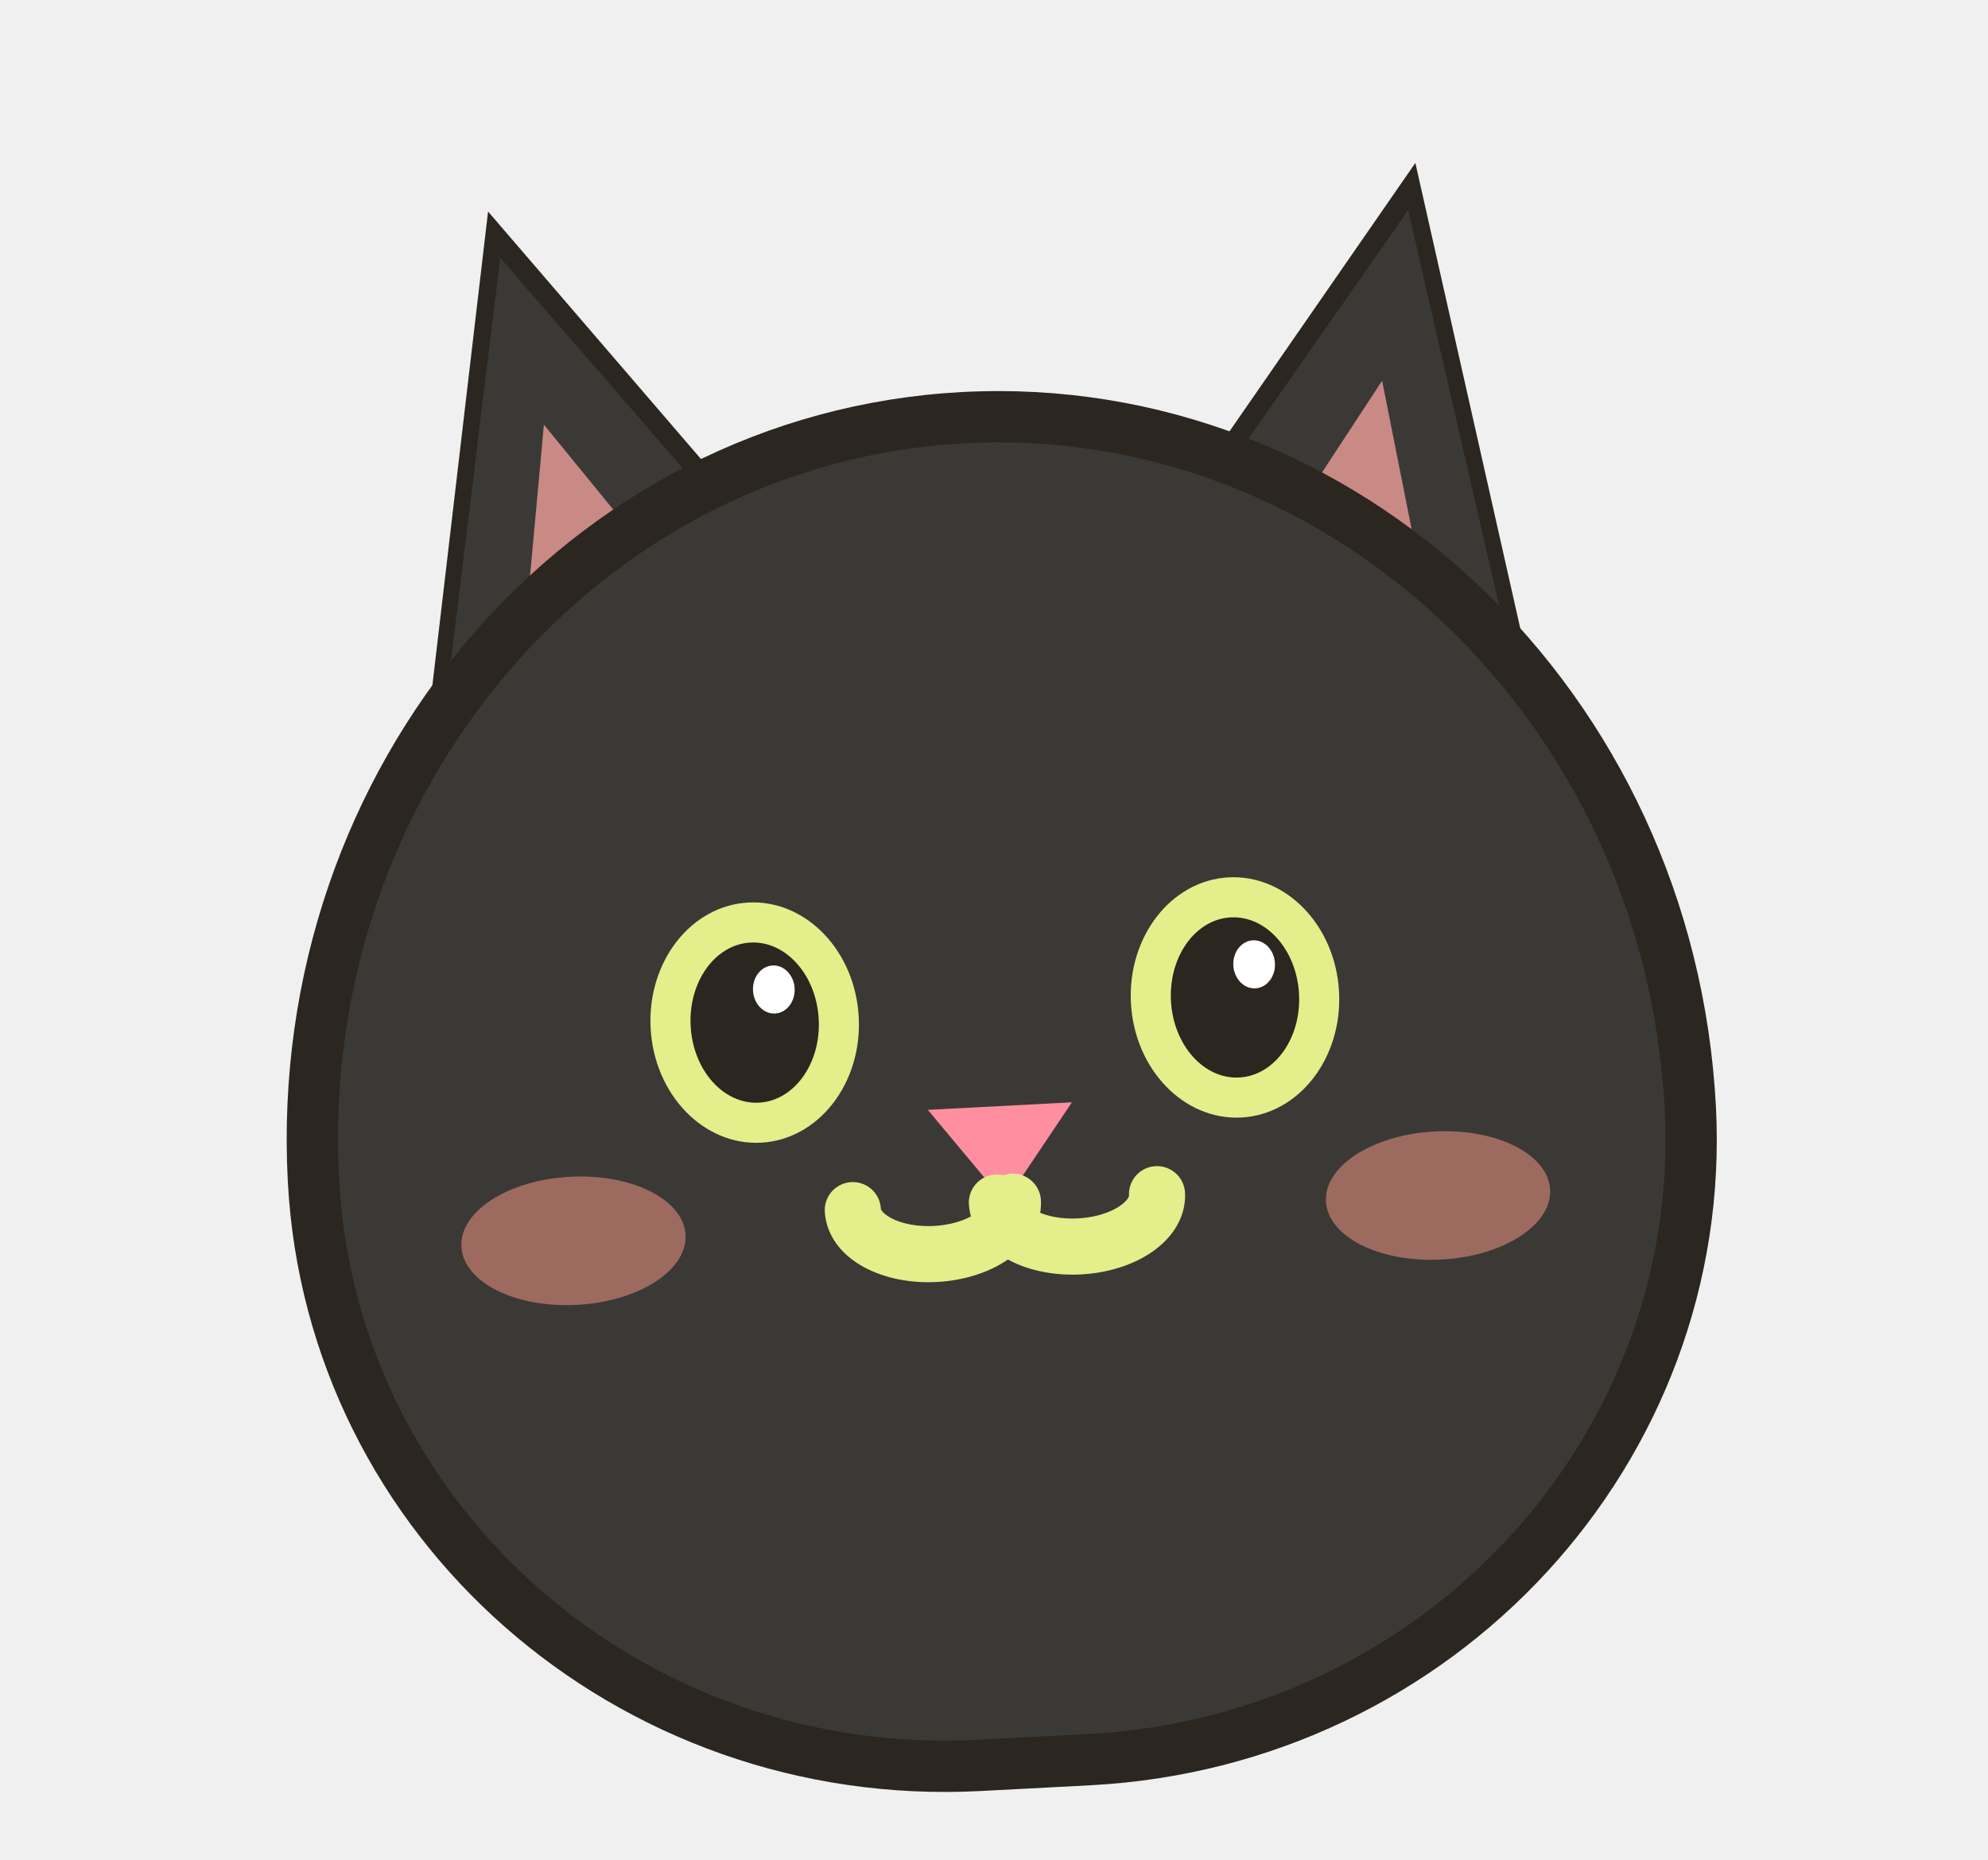
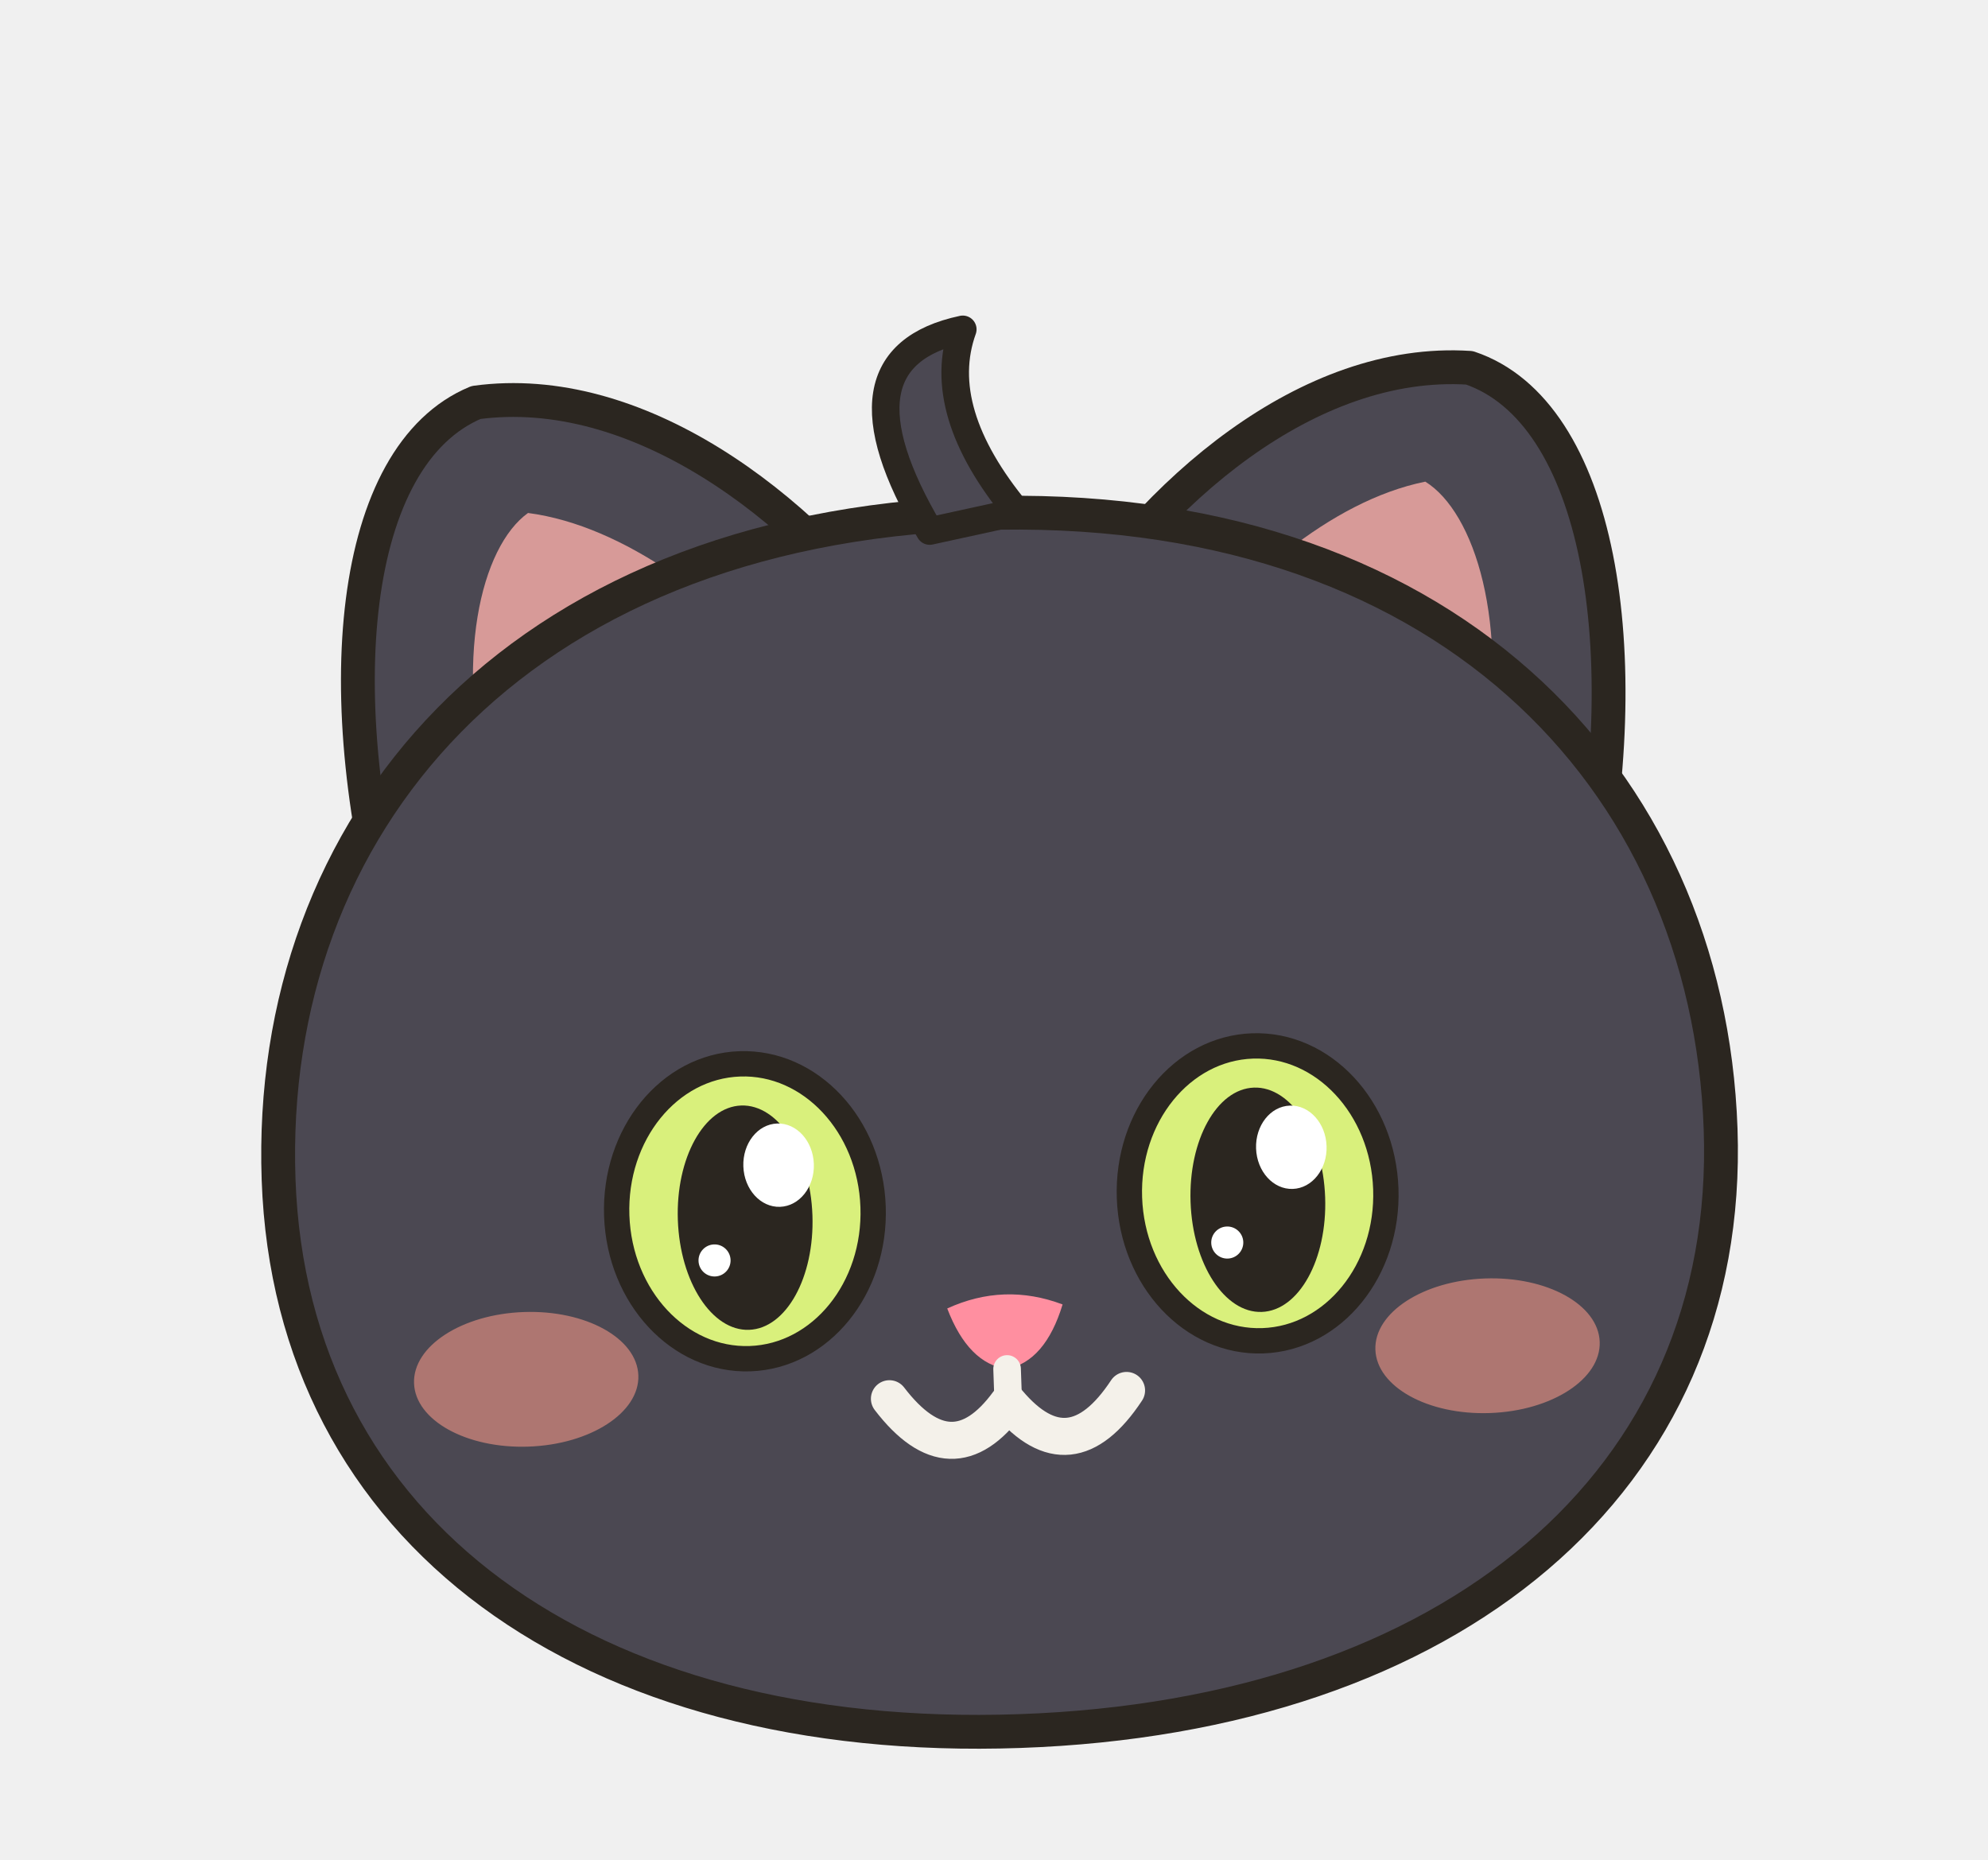
<svg xmlns="http://www.w3.org/2000/svg" viewBox="0 0 124 116" width="248" height="232">
  <g transform="translate(12 12)">
-     <g transform="rotate(-3 50 50)">
-       <path d="M26 -1L44 40L8 40Z" fill="#2B2620" transform="rotate(-14 26 19.5)" />
-       <path d="M26 2L42 38L10 38Z" fill="#3B3936" transform="rotate(-14 26 20)" />
-       <path d="M26 12.8L33.36 30.8L18.64 30.8Z" fill="#C98A86" transform="rotate(-14 26 21.8)" />
-       <path d="M74 -1L92 40L56 40Z" fill="#2B2620" transform="rotate(14 74 19.5)" />
-       <path d="M74 2L90 38L58 38Z" fill="#3B3936" transform="rotate(14 74 20)" />
-       <path d="M74 12.8L81.36 30.8L66.64 30.8Z" fill="#C98A86" transform="rotate(14 74 21.8)" />
-       <path d="M50 14H50A43 45.36 0 0 1 93 59.36V59.36A39.56 38.64 0 0 1 53.44 98H46.56A39.56 38.64 0 0 1 7 59.36V59.36A43 45.36 0 0 1 50 14Z" fill="#3B3936" stroke="#2B2620" stroke-width="3.2" stroke-linejoin="round" />
-       <path d="M35 43.5H35A6.5 7.5 0 0 1 41.5 51V51A6.5 7.5 0 0 1 35 58.5H35A6.5 7.5 0 0 1 28.5 51V51A6.5 7.5 0 0 1 35 43.5Z" fill="#E4EE8A" />
-       <path d="M35 46H35A4 5 0 0 1 39 51V51A4 5 0 0 1 35 56H35A4 5 0 0 1 31 51V51A4 5 0 0 1 35 46Z" fill="#2B2620" />
-       <path d="M36.3 47.5H36.3A1.3 1.5 0 0 1 37.6 49V49A1.3 1.5 0 0 1 36.3 50.5H36.3A1.3 1.5 0 0 1 35 49V49A1.3 1.5 0 0 1 36.3 47.5Z" fill="#fff" />
-       <path d="M65 43.5H65A6.5 7.5 0 0 1 71.5 51V51A6.5 7.5 0 0 1 65 58.5H65A6.5 7.5 0 0 1 58.5 51V51A6.5 7.5 0 0 1 65 43.5Z" fill="#E4EE8A" />
-       <path d="M65 46H65A4 5 0 0 1 69 51V51A4 5 0 0 1 65 56H65A4 5 0 0 1 61 51V51A4 5 0 0 1 65 46Z" fill="#2B2620" />
-       <path d="M66.3 47.5H66.3A1.3 1.5 0 0 1 67.6 49V49A1.3 1.5 0 0 1 66.3 50.5H66.3A1.3 1.5 0 0 1 65 49V49A1.3 1.5 0 0 1 66.3 47.5Z" fill="#fff" />
-       <g opacity=".5">
-         <path d="M23 60H23A7 4 0 0 1 30 64V64A7 4 0 0 1 23 68H23A7 4 0 0 1 16 64V64A7 4 0 0 1 23 60Z" fill="#FF9C8A" />
-         <path d="M77 60H77A7 4 0 0 1 84 64V64A7 4 0 0 1 77 68H77A7 4 0 0 1 70 64V64A7 4 0 0 1 77 60Z" fill="#FF9C8A" />
+     <g transform="rotate(-2 50 50)">
+       <path d="M13 46C9 30 11 15 19 12C29 11 39 19 45 28Z" fill="#4B4852" stroke="#2B2620" stroke-width="2.11" stroke-linejoin="round" stroke-linecap="round" />
+       <path d="M19 37C17 28 19 21 22 19C28 20 34 25 38 30Z" fill="#D79A98" />
+       <g transform="matrix(-1 0 0 1 100 0)">
+         <path d="M13 46C9 30 11 15 19 12C29 11 39 19 45 28Z" fill="#4B4852" stroke="#2B2620" stroke-width="2.11" stroke-linejoin="round" stroke-linecap="round" />
+         <path d="M19 37C17 28 19 21 22 19C28 20 34 25 38 30Z" fill="#D79A98" />
      </g>
-       <path d="M45.5 57L54.5 57L50 63Z" fill="#FF8FA0" />
-       <path d="M40.5 63A5 3 0 0 0 50.5 63" fill="none" stroke="#E4EE8A" stroke-width="3.5" stroke-linecap="round" />
-       <path d="M49.5 63A5 3 0 0 0 59.5 63" fill="none" stroke="#E4EE8A" stroke-width="3.5" stroke-linecap="round" />
+       <path d="M50 20C79 20 95 38 95 60C95 82 77 96 50 96C23 96 5 82 5 60C5 38 21 20 50 20Z" fill="#4B4852" stroke="#2B2620" stroke-width="2.11" stroke-linejoin="round" stroke-linecap="round" />
+       <path d="M47 21Q41 10 49.5 8.5Q47.5 13.5 52.5 20Z" fill="#4B4852" stroke="#2B2620" stroke-width="1.72" stroke-linejoin="round" stroke-linecap="round" />
+       <path d="M26 63A8 9.2 0 1 0 42 63A8 9.2 0 1 0 26 63Z" fill="#D9F07C" stroke="#2B2620" stroke-width="1.58" stroke-linejoin="round" />
+       <path d="M29.8 63.4A4.2 7 0 1 0 38.2 63.4A4.2 7 0 1 0 29.8 63.4Z" fill="#2B2620" />
+       <path d="M34 60.2A2.2 2.6 0 1 0 38.4 60.2A2.2 2.6 0 1 0 34 60.2Z" fill="#fff" />
+       <path d="M31 66A1 1 0 1 0 33 66A1 1 0 1 0 31 66Z" fill="#fff" />
+       <path d="M58 63A8 9.2 0 1 0 74 63A8 9.2 0 1 0 58 63Z" fill="#D9F07C" stroke="#2B2620" stroke-width="1.58" stroke-linejoin="round" />
+       <path d="M61.8 63.4A4.2 7 0 1 0 70.2 63.4A4.2 7 0 1 0 61.8 63.4Z" fill="#2B2620" />
+       <path d="M66 60.2A2.2 2.6 0 1 0 70.4 60.2A2.2 2.6 0 1 0 66 60.2Z" fill="#fff" />
+       <path d="M63 66A1 1 0 1 0 65 66A1 1 0 1 0 63 66Z" fill="#fff" />
+       <g opacity=".55">
+         <path d="M13 73A7 4.2 0 1 0 27 73A7 4.2 0 1 0 13 73Z" fill="#FF9C8A" />
+         <path d="M73 73A7 4.2 0 1 0 87 73A7 4.2 0 1 0 73 73Z" fill="#FF9C8A" />
+       </g>
+       <path d="M46.4 69.5Q50 68 53.6 69.5Q52.4 73 50 73.4Q47.6 73 46.4 69.5Z" fill="#FF8FA0" />
+       <path d="M50 73.4V75.5" fill="none" stroke="#F4F1EA" stroke-width="1.72" stroke-linecap="round" stroke-linejoin="round" />
+       <path d="M42.6 75Q46.3 80.2 50 75.5Q53.7 80.2 57.4 75" fill="none" stroke="#F4F1EA" stroke-width="2.31" stroke-linecap="round" stroke-linejoin="round" />
    </g>
  </g>
</svg>
